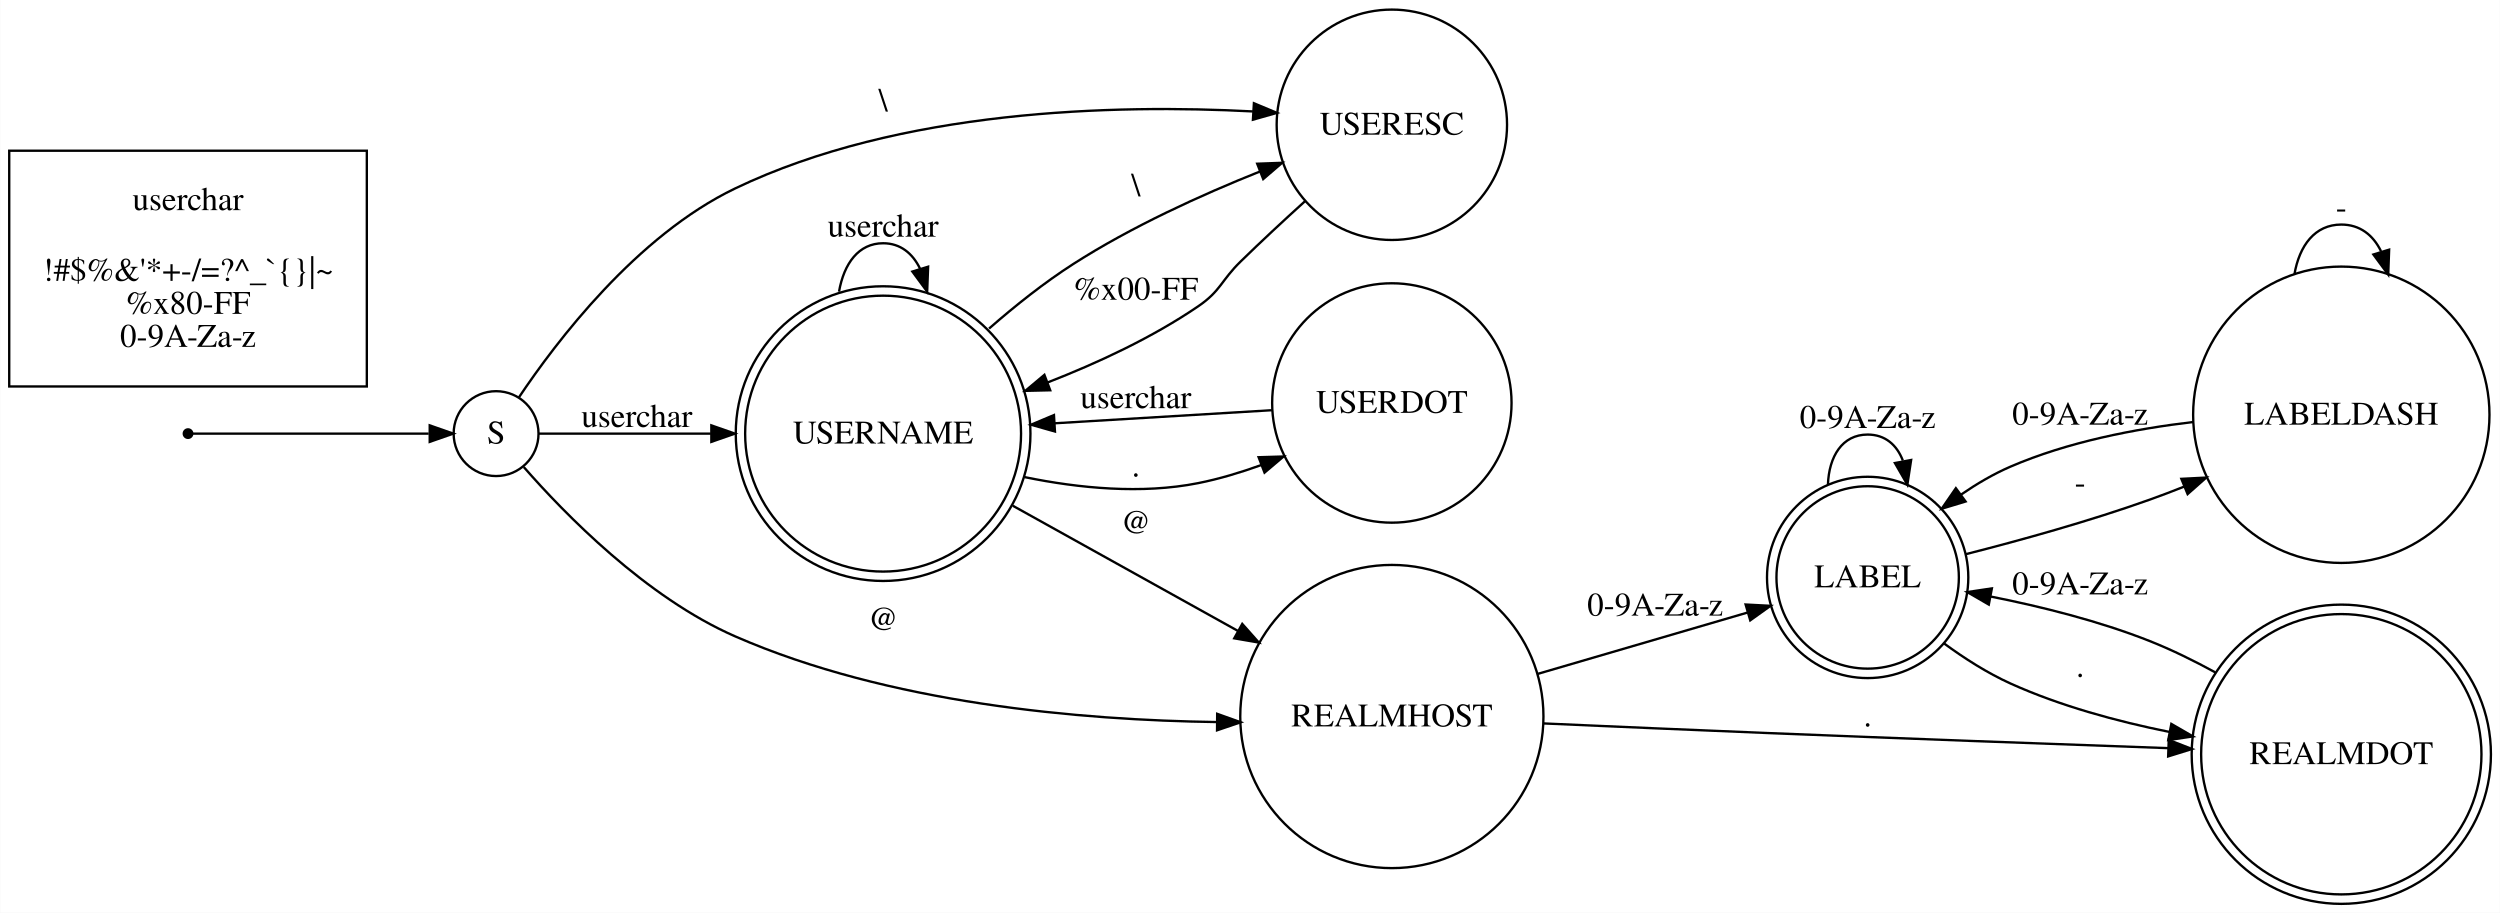
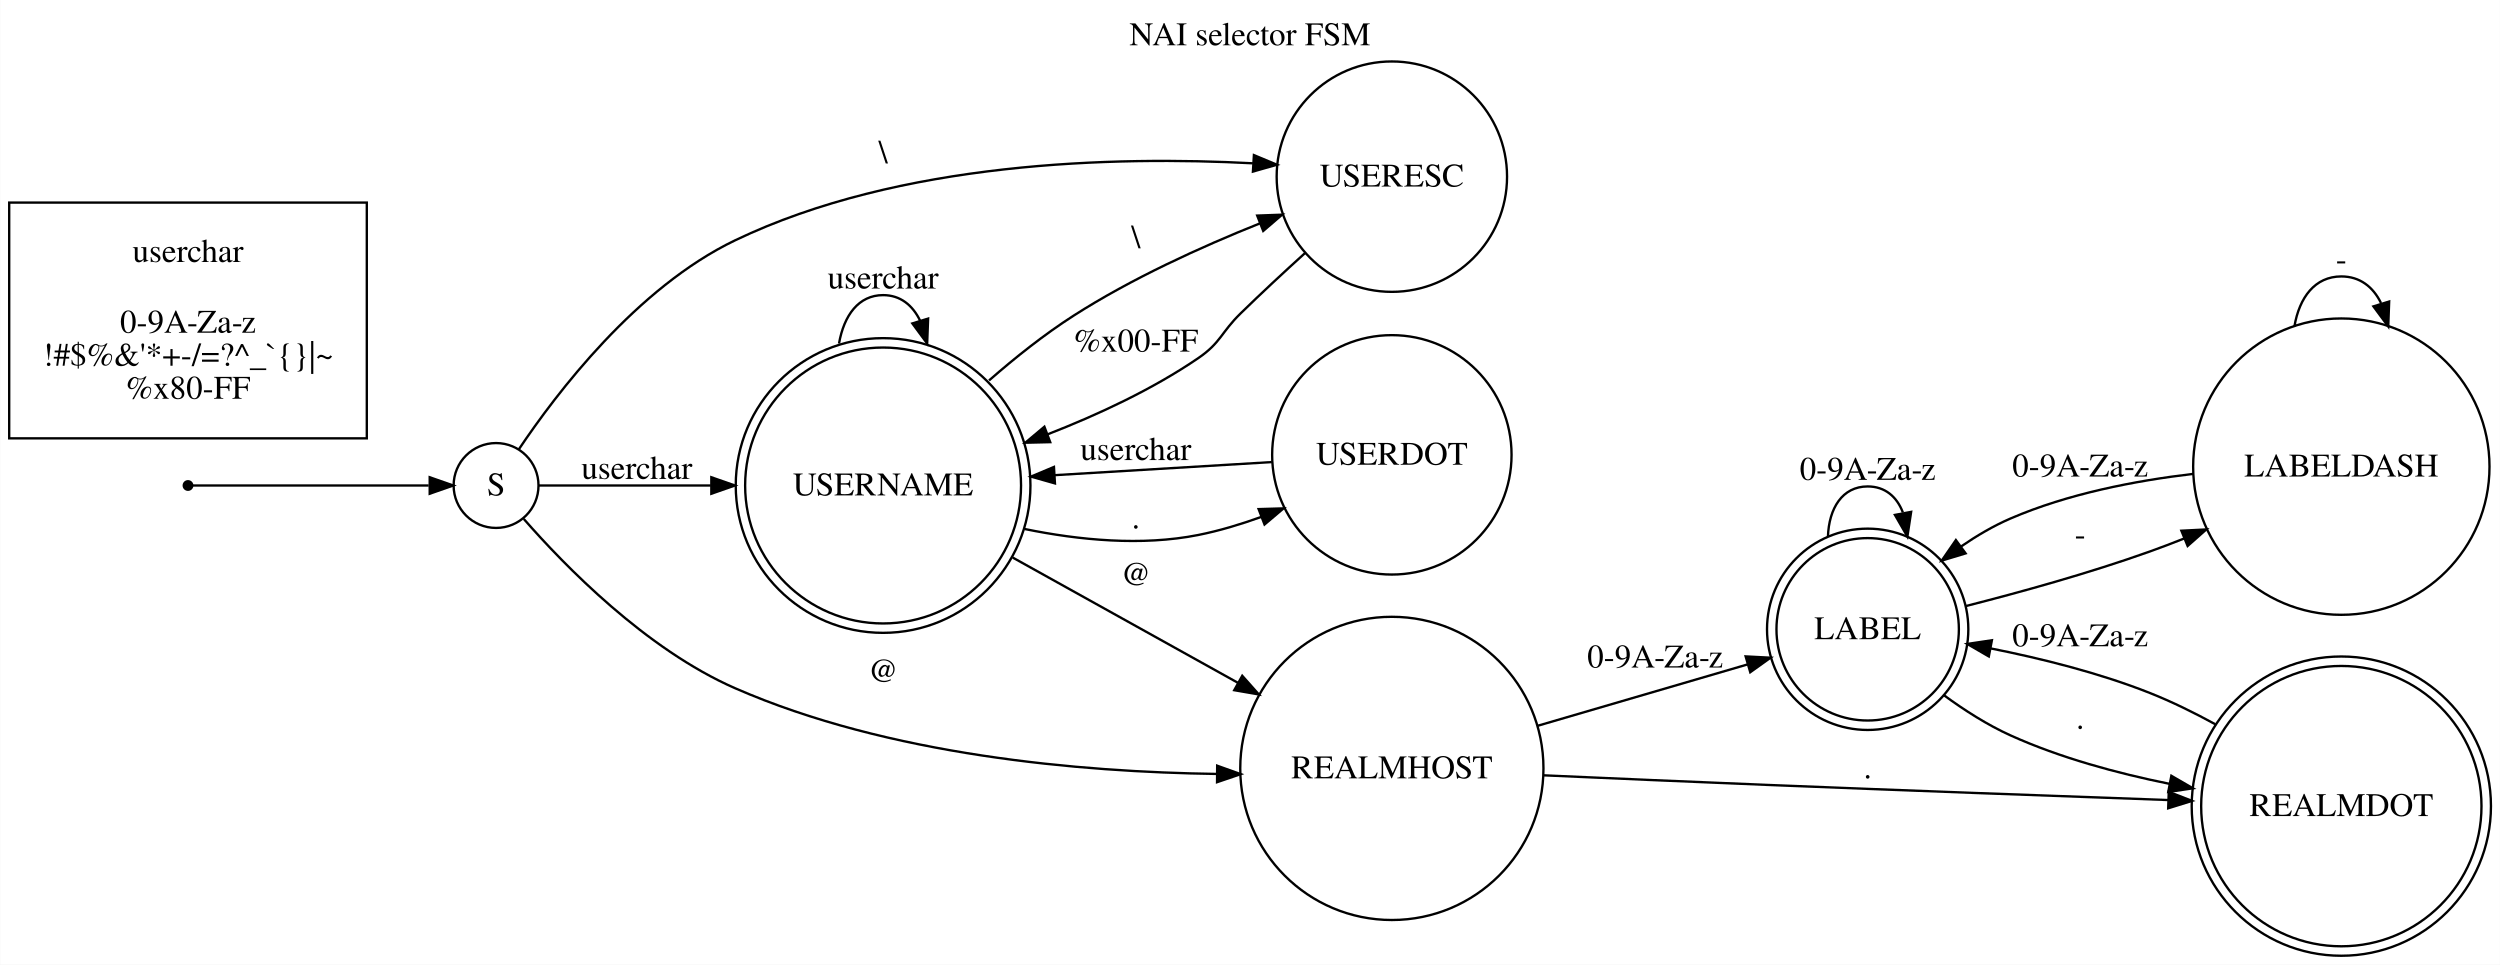
- <svg xmlns="http://www.w3.org/2000/svg" width="1060pt" height="387pt" viewBox="0.00 0.00 1060.27 387.16">
-   <g id="graph0" class="graph" transform="scale(1 1) rotate(0) translate(4 383.1647)">
-     <polygon fill="#ffffff" stroke="transparent" points="-4,4 -4,-383.165 1056.271,-383.165 1056.271,4 -4,4" />
+ <svg xmlns="http://www.w3.org/2000/svg" width="1060pt" height="409pt" viewBox="0.00 0.00 1060.27 409.16">
+   <g id="graph0" class="graph" transform="scale(1 1) rotate(0) translate(4 405.1647)">
+     <polygon fill="#ffffff" stroke="transparent" points="-4,4 -4,-405.165 1056.271,-405.165 1056.271,4 -4,4" />
+     <text text-anchor="middle" x="526.136" y="-385.965" font-family="Times,serif" font-size="14.00" fill="#000000">NAI selector FSM</text>
    <g id="node1" class="node">
      <ellipse fill="none" stroke="#000000" cx="370.505" cy="-199.234" rx="58.517" ry="58.517" />
      <ellipse fill="none" stroke="#000000" cx="370.505" cy="-199.234" rx="62.501" ry="62.501" />
      <text text-anchor="middle" x="370.505" y="-195.034" font-family="Times,serif" font-size="14.00" fill="#000000">USERNAME</text>
    </g>
    <g id="edge13" class="edge">
      <path fill="none" stroke="#000000" d="M351.81,-259.453C353.914,-271.438 360.146,-279.984 370.505,-279.984 377.789,-279.984 383.032,-275.759 386.235,-269.084" />
      <polygon fill="#000000" stroke="#000000" points="389.603,-270.04 389.2,-259.453 382.913,-267.98 389.603,-270.04" />
      <text text-anchor="middle" x="370.505" y="-282.784" font-family="Times,serif" font-size="14.00" fill="#000000">userchar</text>
    </g>
    <g id="node6" class="node">
      <ellipse fill="none" stroke="#000000" cx="586.304" cy="-79.234" rx="64.305" ry="64.305" />
      <text text-anchor="middle" x="586.304" y="-75.034" font-family="Times,serif" font-size="14.00" fill="#000000">REALMHOST</text>
    </g>
    <g id="edge18" class="edge">
      <path fill="none" stroke="#000000" d="M425.519,-168.642C454.614,-152.463 490.526,-132.493 521.025,-115.534" />
      <polygon fill="#000000" stroke="#000000" points="522.848,-118.525 529.887,-110.606 519.447,-112.407 522.848,-118.525" />
      <text text-anchor="middle" x="477.704" y="-157.034" font-family="Times,serif" font-size="14.00" fill="#000000">@</text>
    </g>
    <g id="node8" class="node">
      <ellipse fill="none" stroke="#000000" cx="586.304" cy="-330.234" rx="48.862" ry="48.862" />
      <text text-anchor="middle" x="586.304" y="-326.034" font-family="Times,serif" font-size="14.00" fill="#000000">USERESC</text>
    </g>
    <g id="edge14" class="edge">
      <path fill="none" stroke="#000000" d="M415.445,-243.788C426.607,-253.555 438.921,-263.328 451.255,-271.234 475.799,-286.967 505.248,-300.383 530.374,-310.428" />
      <polygon fill="#000000" stroke="#000000" points="529.185,-313.721 539.773,-314.11 531.739,-307.203 529.185,-313.721" />
      <text text-anchor="middle" x="477.704" y="-300.034" font-family="Times,serif" font-size="14.00" fill="#000000">\</text>
    </g>
    <g id="node9" class="node">
      <ellipse fill="none" stroke="#000000" cx="586.304" cy="-212.234" rx="50.774" ry="50.774" />
      <text text-anchor="middle" x="586.304" y="-208.034" font-family="Times,serif" font-size="14.00" fill="#000000">USERDOT</text>
    </g>
    <g id="edge16" class="edge">
      <path fill="none" stroke="#000000" d="M430.564,-180.779C453.645,-176.045 480.194,-173.472 504.152,-178.234 513.046,-180.002 522.185,-182.749 530.987,-185.933" />
      <polygon fill="#000000" stroke="#000000" points="529.789,-189.222 540.38,-189.533 532.295,-182.685 529.789,-189.222" />
      <text text-anchor="middle" x="477.704" y="-181.034" font-family="Times,serif" font-size="14.00" fill="#000000">.</text>
    </g>
    <g id="node2" class="node">
      <ellipse fill="none" stroke="#000000" cx="788.13" cy="-138.234" rx="38.686" ry="38.686" />
      <ellipse fill="none" stroke="#000000" cx="788.13" cy="-138.234" rx="42.696" ry="42.696" />
      <text text-anchor="middle" x="788.13" y="-134.034" font-family="Times,serif" font-size="14.00" fill="#000000">LABEL</text>
    </g>
    <g id="edge6" class="edge">
      <path fill="none" stroke="#000000" d="M771.281,-177.575C771.703,-189.506 777.319,-198.832 788.13,-198.832 795.562,-198.832 800.539,-194.423 803.062,-187.792" />
      <polygon fill="#000000" stroke="#000000" points="806.574,-188.049 804.979,-177.575 799.694,-186.757 806.574,-188.049" />
      <text text-anchor="middle" x="788.13" y="-201.631" font-family="Times,serif" font-size="14.00" fill="#000000">0-9A-Za-z</text>
    </g>
    <g id="node3" class="node">
      <ellipse fill="none" stroke="#000000" cx="989.038" cy="-63.234" rx="59.454" ry="59.454" />
      <ellipse fill="none" stroke="#000000" cx="989.038" cy="-63.234" rx="63.468" ry="63.468" />
      <text text-anchor="middle" x="989.038" y="-59.034" font-family="Times,serif" font-size="14.00" fill="#000000">REALMDOT</text>
    </g>
    <g id="edge10" class="edge">
      <path fill="none" stroke="#000000" d="M820.489,-110.263C829.201,-103.87 838.937,-97.661 848.727,-93.234 869.689,-83.754 893.788,-77.21 916.032,-72.717" />
      <polygon fill="#000000" stroke="#000000" points="916.938,-76.107 926.104,-70.794 915.625,-69.232 916.938,-76.107" />
      <text text-anchor="middle" x="878.266" y="-96.034" font-family="Times,serif" font-size="14.00" fill="#000000">.</text>
    </g>
    <g id="node7" class="node">
      <ellipse fill="none" stroke="#000000" cx="989.038" cy="-207.234" rx="62.851" ry="62.851" />
      <text text-anchor="middle" x="989.038" y="-203.034" font-family="Times,serif" font-size="14.00" fill="#000000">LABELDASH</text>
    </g>
    <g id="edge7" class="edge">
      <path fill="none" stroke="#000000" d="M829.585,-148.053C852.84,-153.961 882.231,-162.098 907.804,-171.234 912.584,-172.941 917.477,-174.805 922.376,-176.756" />
      <polygon fill="#000000" stroke="#000000" points="921.194,-180.054 931.775,-180.598 923.842,-173.574 921.194,-180.054" />
      <text text-anchor="middle" x="878.266" y="-174.034" font-family="Times,serif" font-size="14.00" fill="#000000">-</text>
    </g>
    <g id="edge5" class="edge">
      <path fill="none" stroke="#000000" d="M935.609,-97.941C926.565,-102.893 917.091,-107.548 907.804,-111.234 886.355,-119.746 861.627,-125.889 840.236,-130.144" />
      <polygon fill="#000000" stroke="#000000" points="839.52,-126.717 830.351,-132.025 840.829,-133.594 839.52,-126.717" />
      <text text-anchor="middle" x="878.266" y="-131.034" font-family="Times,serif" font-size="14.00" fill="#000000">0-9A-Za-z</text>
    </g>
    <g id="node4" class="node">
      <ellipse fill="#000000" stroke="#000000" cx="75.67" cy="-199.234" rx="1.8" ry="1.8" />
    </g>
    <g id="node5" class="node">
      <ellipse fill="none" stroke="#000000" cx="206.341" cy="-199.234" rx="18" ry="18" />
      <text text-anchor="middle" x="206.341" y="-195.034" font-family="Times,serif" font-size="14.00" fill="#000000">S</text>
    </g>
    <g id="edge1" class="edge">
      <path fill="none" stroke="#000000" d="M77.518,-199.234C88.238,-199.234 143.18,-199.234 177.761,-199.234" />
      <polygon fill="#000000" stroke="#000000" points="178.191,-202.734 188.191,-199.234 178.191,-195.734 178.191,-202.734" />
    </g>
    <g id="edge11" class="edge">
      <path fill="none" stroke="#000000" d="M224.536,-199.234C242.302,-199.234 270.518,-199.234 297.426,-199.234" />
      <polygon fill="#000000" stroke="#000000" points="297.651,-202.734 307.651,-199.234 297.651,-195.734 297.651,-202.734" />
      <text text-anchor="middle" x="266.048" y="-202.034" font-family="Times,serif" font-size="14.00" fill="#000000">userchar</text>
    </g>
    <g id="edge2" class="edge">
      <path fill="none" stroke="#000000" d="M218.071,-185.068C235.399,-165.243 269.897,-129.796 307.755,-113.234 372.808,-84.774 454.076,-77.7 512.01,-76.885" />
      <polygon fill="#000000" stroke="#000000" points="512.212,-80.383 522.184,-76.802 512.156,-73.384 512.212,-80.383" />
      <text text-anchor="middle" x="370.505" y="-116.034" font-family="Times,serif" font-size="14.00" fill="#000000">@</text>
    </g>
    <g id="edge12" class="edge">
      <path fill="none" stroke="#000000" d="M215.966,-214.523C231.831,-238.217 265.917,-283.163 307.755,-303.234 377.697,-336.788 468.746,-338.99 527.368,-335.896" />
      <polygon fill="#000000" stroke="#000000" points="527.791,-339.377 537.565,-335.287 527.374,-332.389 527.791,-339.377" />
      <text text-anchor="middle" x="370.505" y="-336.034" font-family="Times,serif" font-size="14.00" fill="#000000">\</text>
    </g>
    <g id="edge3" class="edge">
      <path fill="none" stroke="#000000" d="M647.955,-97.256C676.554,-105.617 710.137,-115.434 737.262,-123.363" />
      <polygon fill="#000000" stroke="#000000" points="736.361,-126.747 746.941,-126.193 738.325,-120.028 736.361,-126.747" />
      <text text-anchor="middle" x="697.994" y="-122.034" font-family="Times,serif" font-size="14.00" fill="#000000">0-9A-Za-z</text>
    </g>
    <g id="edge4" class="edge">
      <path fill="none" stroke="#000000" d="M650.604,-76.305C679.605,-75.01 714.29,-73.498 745.532,-72.234 802.654,-69.923 867.324,-67.544 915.655,-65.812" />
      <polygon fill="#000000" stroke="#000000" points="915.843,-69.308 925.712,-65.453 915.593,-62.312 915.843,-69.308" />
      <text text-anchor="middle" x="788.13" y="-75.034" font-family="Times,serif" font-size="14.00" fill="#000000">.</text>
    </g>
    <g id="edge9" class="edge">
      <path fill="none" stroke="#000000" d="M926.389,-204.18C901.435,-201.252 872.949,-195.692 848.727,-185.234 841.508,-182.117 834.395,-177.936 827.722,-173.349" />
      <polygon fill="#000000" stroke="#000000" points="829.672,-170.439 819.532,-167.37 825.545,-176.093 829.672,-170.439" />
      <text text-anchor="middle" x="878.266" y="-203.034" font-family="Times,serif" font-size="14.00" fill="#000000">0-9A-Za-z</text>
    </g>
    <g id="edge8" class="edge">
      <path fill="none" stroke="#000000" d="M969.138,-266.689C971.232,-279.033 977.866,-287.909 989.038,-287.909 996.893,-287.909 1002.504,-283.521 1005.872,-276.624" />
      <polygon fill="#000000" stroke="#000000" points="1009.333,-277.276 1008.937,-266.689 1002.644,-275.213 1009.333,-277.276" />
      <text text-anchor="middle" x="989.038" y="-290.709" font-family="Times,serif" font-size="14.00" fill="#000000">-</text>
    </g>
    <g id="edge15" class="edge">
      <path fill="none" stroke="#000000" d="M549.551,-297.894C540.468,-289.66 530.851,-280.733 522.152,-272.234 513.831,-264.105 513.764,-259.785 504.152,-253.234 484.787,-240.037 461.707,-229.269 440.221,-220.919" />
      <polygon fill="#000000" stroke="#000000" points="441.396,-217.622 430.804,-217.371 438.927,-224.172 441.396,-217.622" />
      <text text-anchor="middle" x="477.704" y="-256.034" font-family="Times,serif" font-size="14.00" fill="#000000">%x00-FF</text>
    </g>
    <g id="edge17" class="edge">
      <path fill="none" stroke="#000000" d="M535.418,-209.168C507.946,-207.513 473.556,-205.442 443.3,-203.619" />
      <polygon fill="#000000" stroke="#000000" points="443.405,-200.119 433.213,-203.011 442.984,-207.107 443.405,-200.119" />
      <text text-anchor="middle" x="477.704" y="-210.034" font-family="Times,serif" font-size="14.00" fill="#000000">userchar</text>
    </g>
    <g id="node10" class="node">
      <polygon fill="none" stroke="#000000" points="151.512,-319.234 -.171,-319.234 -.171,-219.234 151.512,-219.234 151.512,-319.234" />
      <text text-anchor="middle" x="75.67" y="-294.034" font-family="Times,serif" font-size="14.00" fill="#000000">userchar </text>
-       <text text-anchor="middle" x="75.67" y="-264.034" font-family="Times,serif" font-size="14.00" fill="#000000">!#$%&amp;'*+-/=?^_`{}|~</text>
-       <text text-anchor="middle" x="75.67" y="-250.034" font-family="Times,serif" font-size="14.00" fill="#000000">%x80-FF</text>
-       <text text-anchor="middle" x="75.67" y="-236.034" font-family="Times,serif" font-size="14.00" fill="#000000">0-9A-Za-z</text>
+       <text text-anchor="middle" x="75.67" y="-264.034" font-family="Times,serif" font-size="14.00" fill="#000000">0-9A-Za-z</text>
+       <text text-anchor="middle" x="75.67" y="-250.034" font-family="Times,serif" font-size="14.00" fill="#000000">!#$%&amp;'*+-/=?^_`{}|~</text>
+       <text text-anchor="middle" x="75.67" y="-236.034" font-family="Times,serif" font-size="14.00" fill="#000000">%x80-FF</text>
    </g>
  </g>
</svg>
